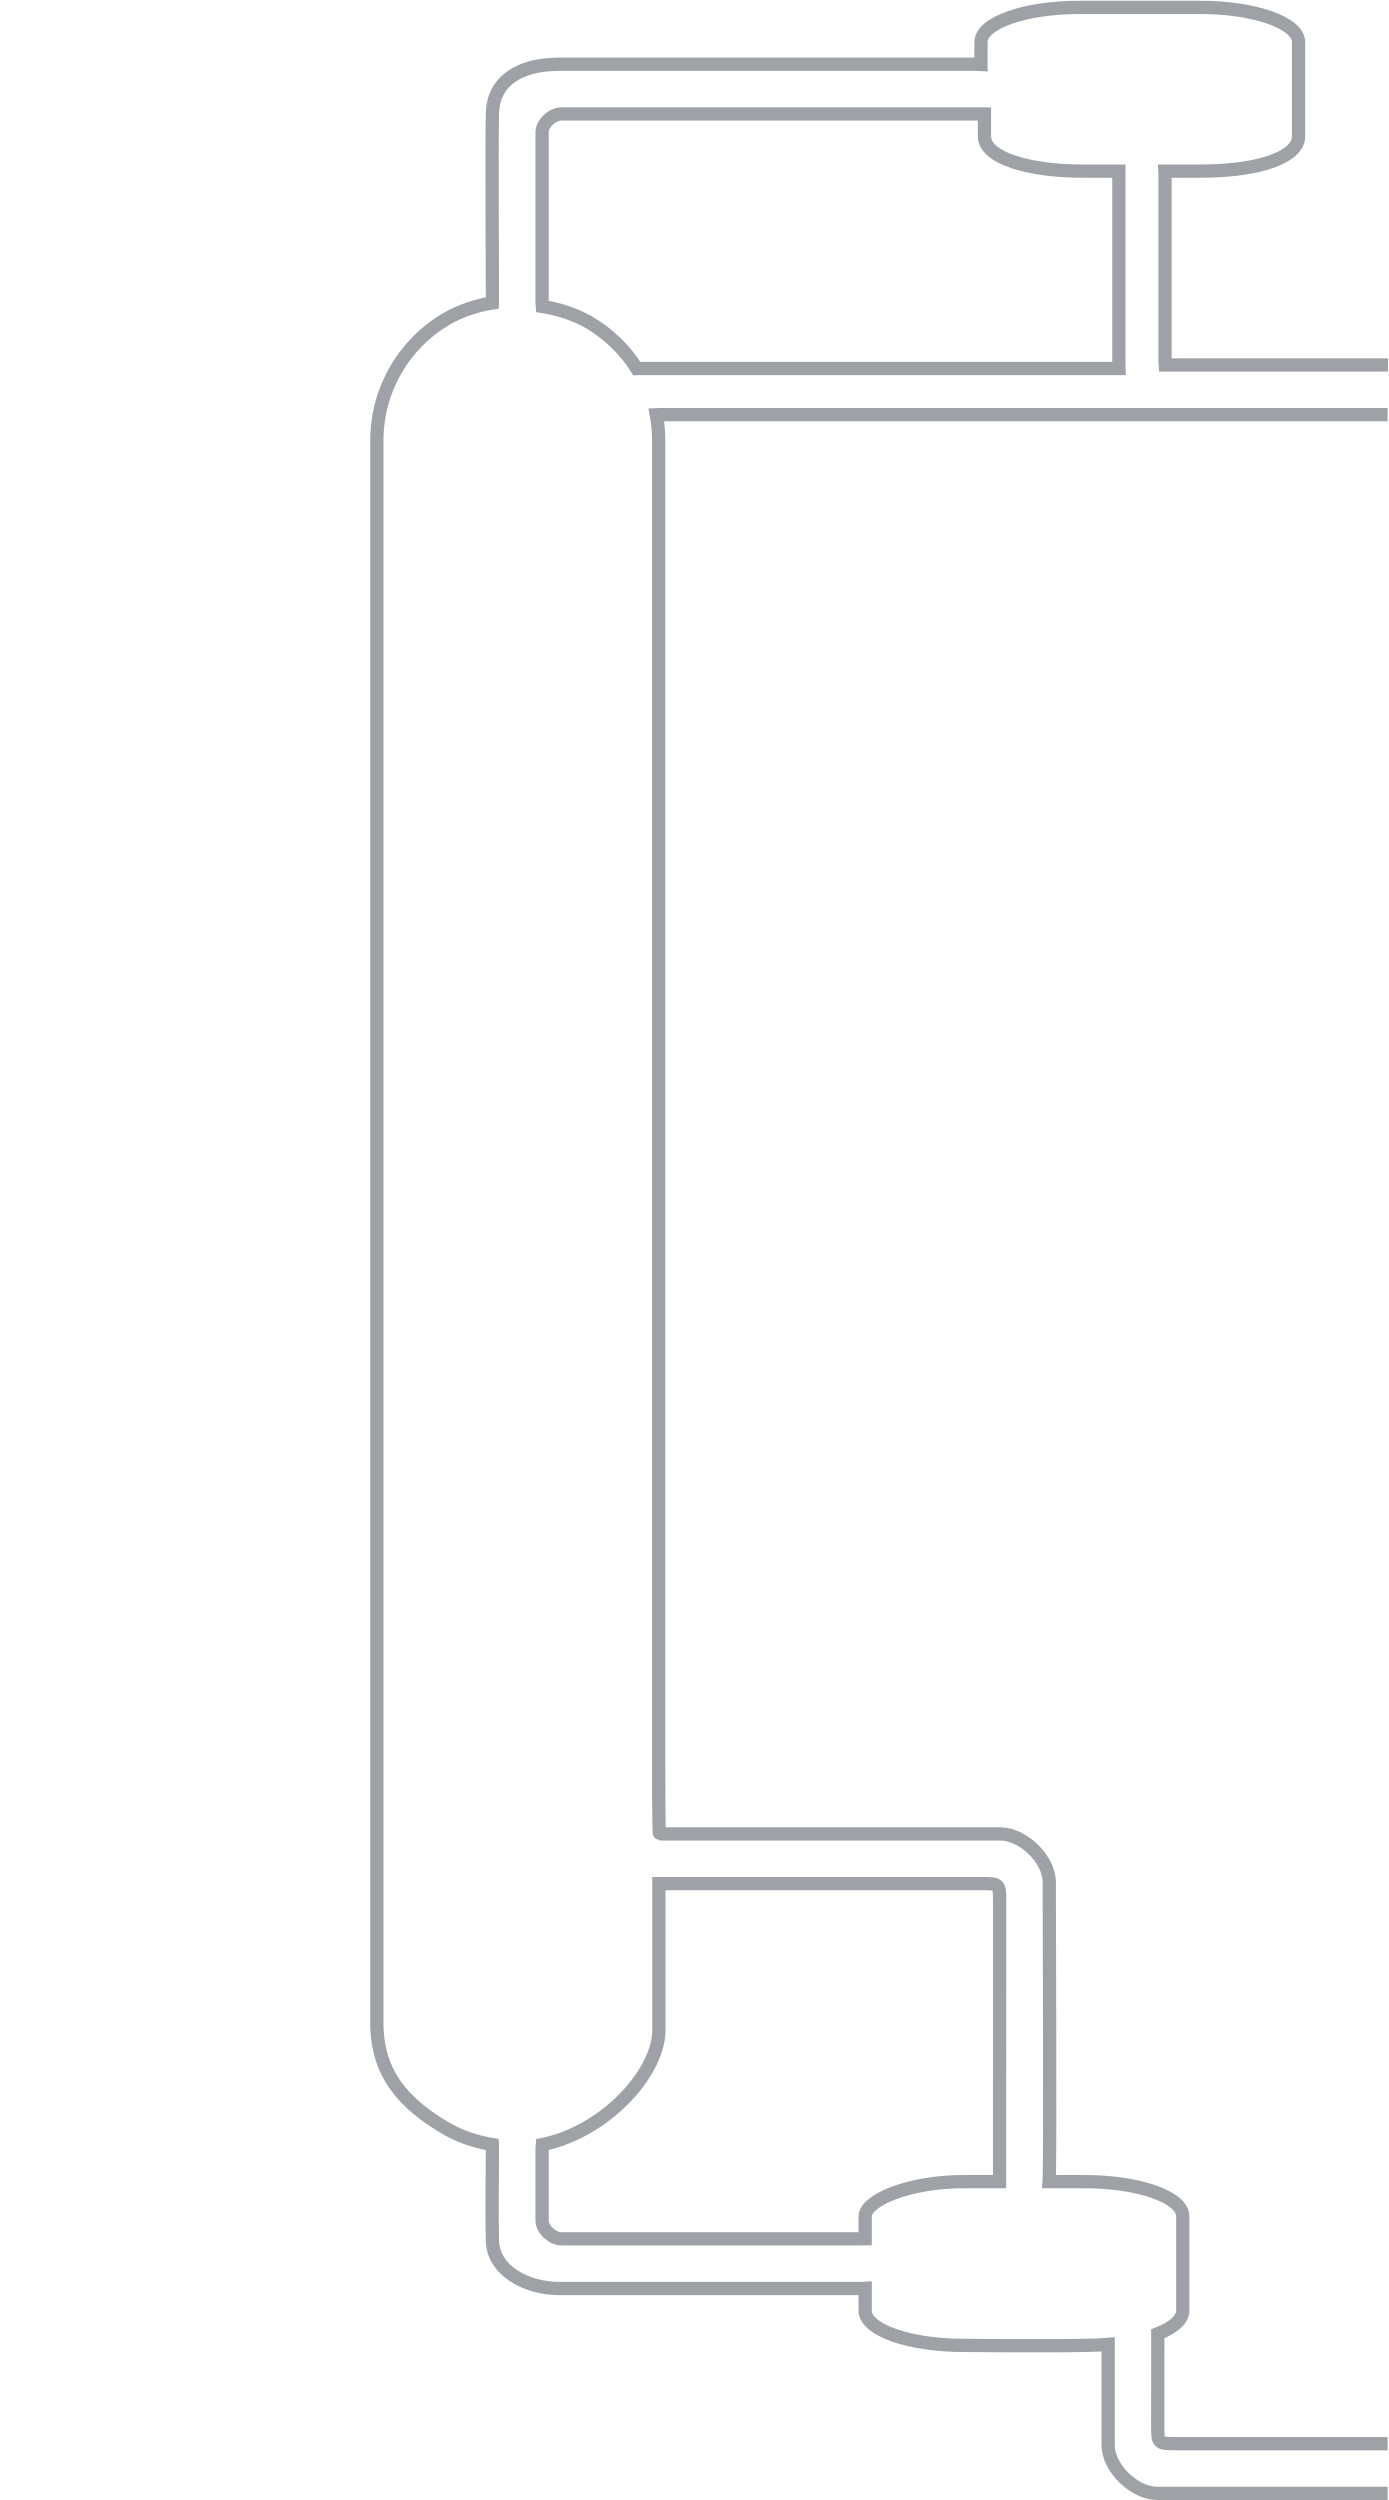
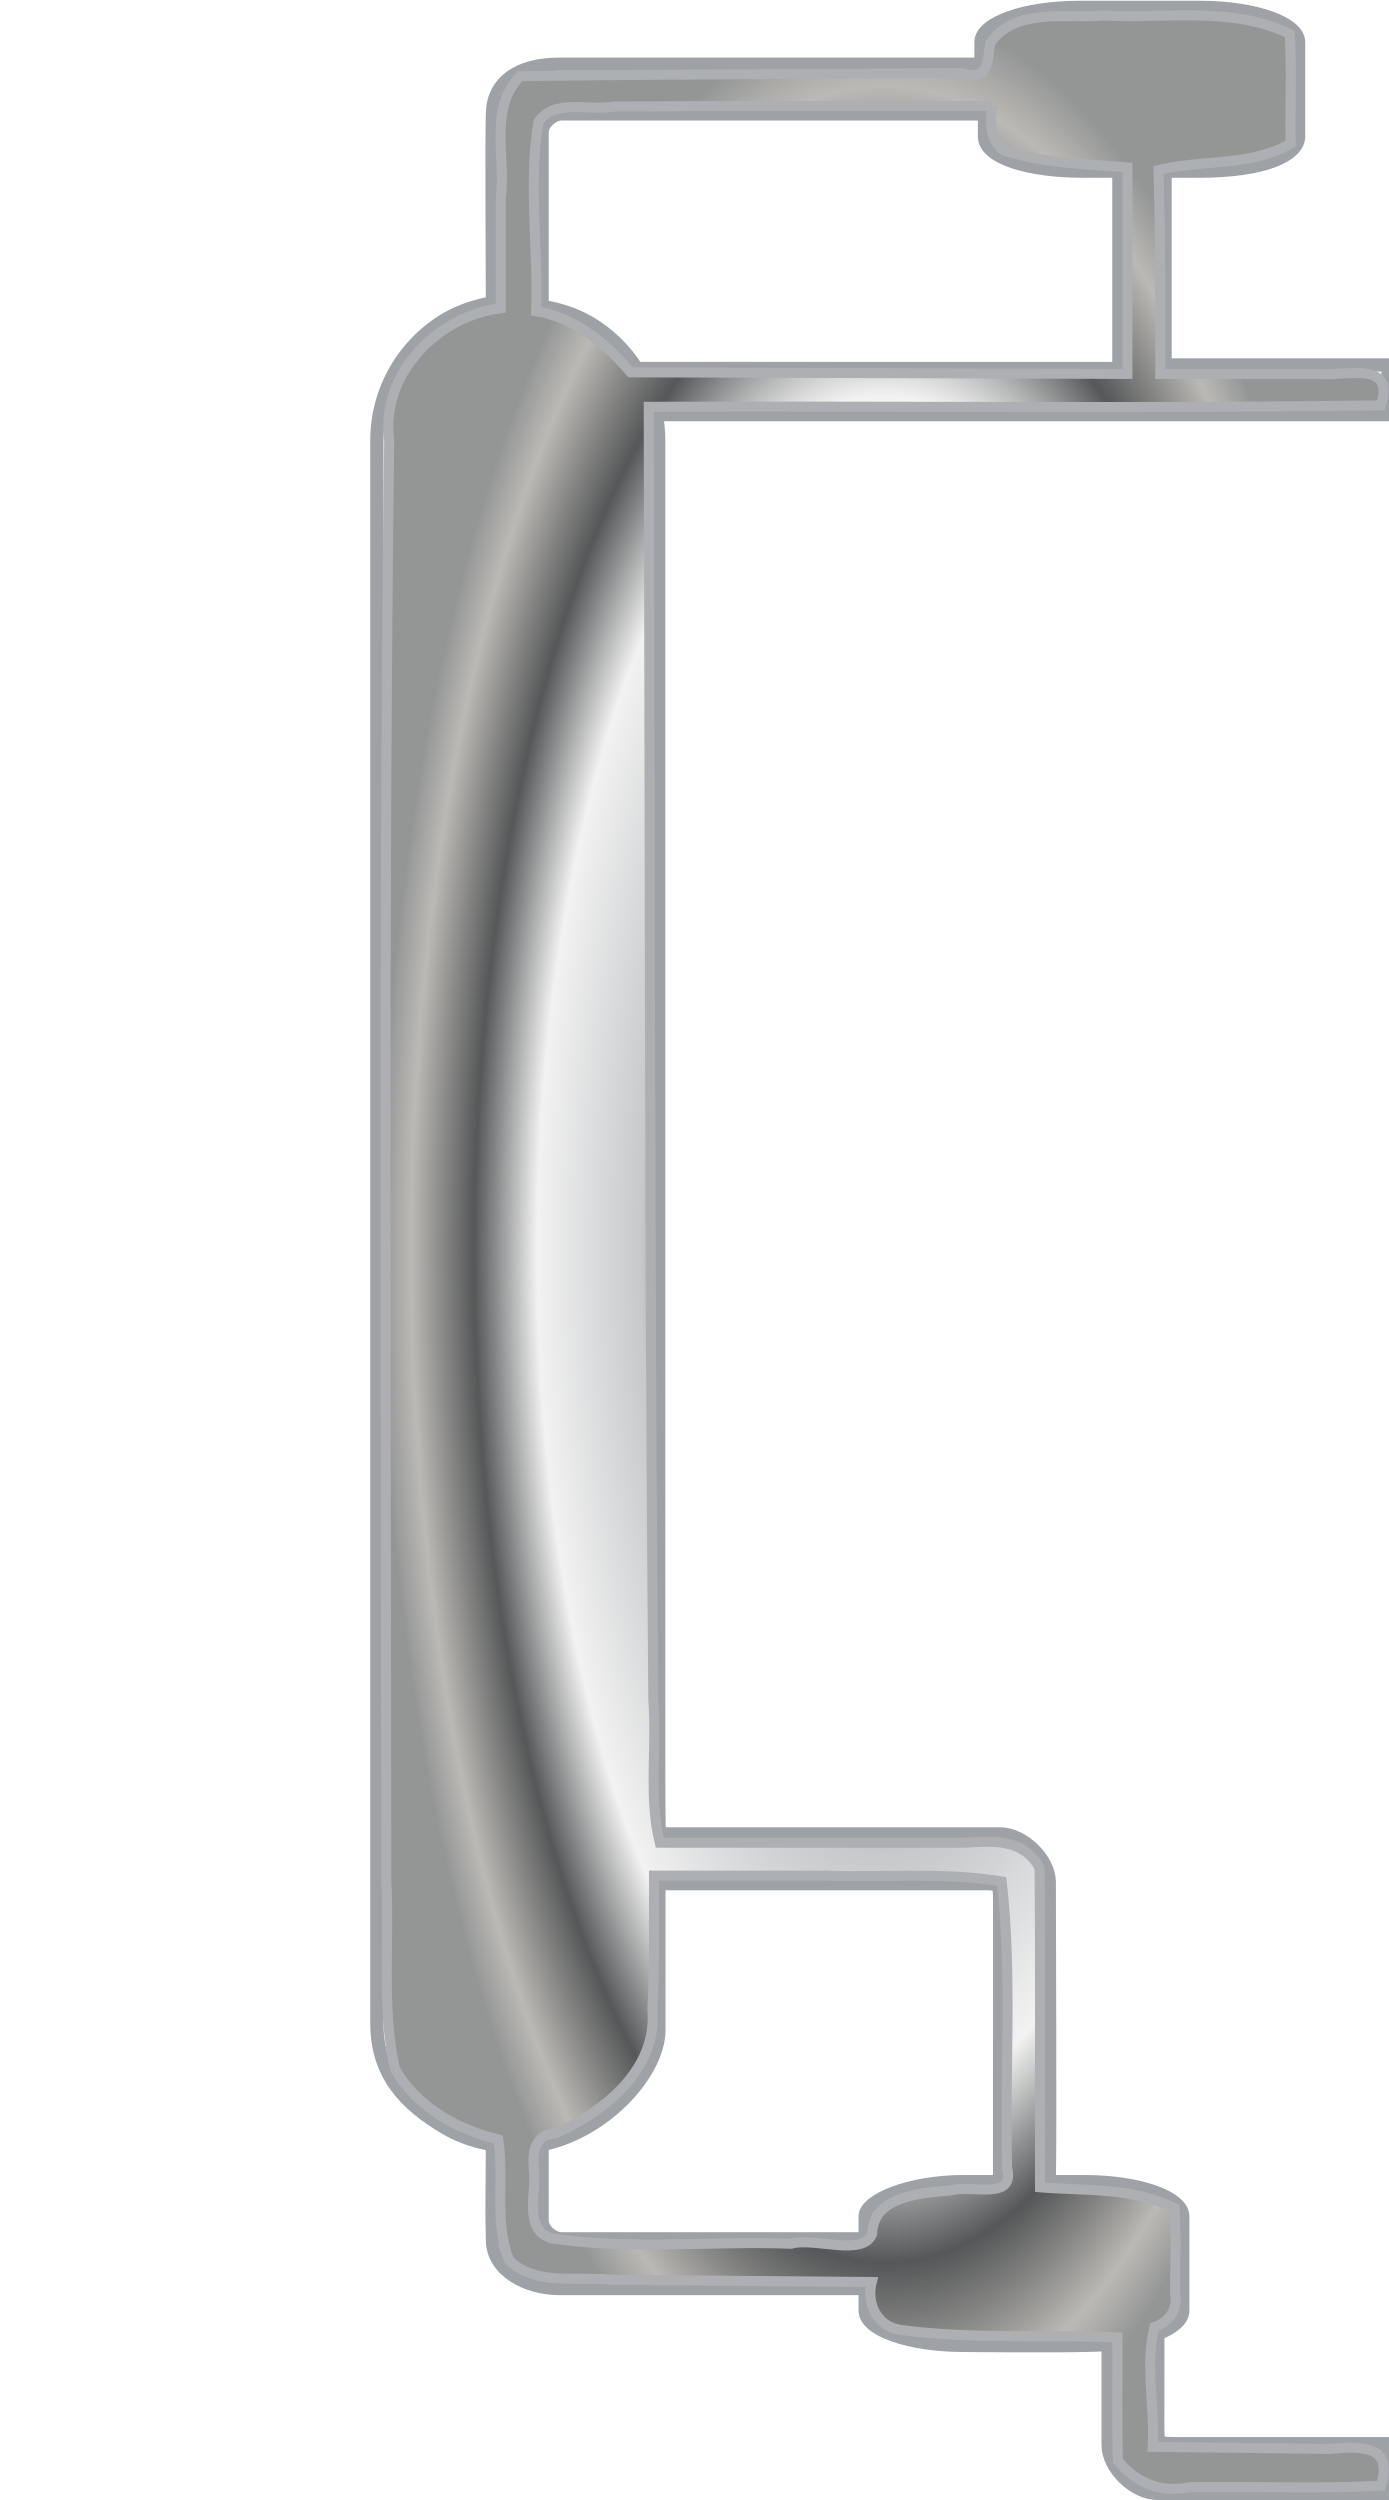
- <svg xmlns="http://www.w3.org/2000/svg" width="209.316mm" height="377mm" viewBox="0 0 209.316 377" version="1.1" id="svg5203">
-   <defs id="defs5197" />
+ <svg xmlns="http://www.w3.org/2000/svg" xmlns:xlink="http://www.w3.org/1999/xlink" width="209.316mm" height="377mm" viewBox="0 0 209.316 377" version="1.1" id="svg5203">
+   <defs id="defs5197">
+     <linearGradient y2="-513.563" x2="234" y1="-513.563" x1="152" gradientTransform="matrix(0.2645833,0,0,0.2645833,105.8368,173.8979)" gradientUnits="userSpaceOnUse" id="linearGradient4595" xlink:href="#linearGradient5678" />
+     <linearGradient id="linearGradient5678">
+       <stop style="stop-color:#1a1b1f;stop-opacity:1" offset="0" id="stop5680" />
+       <stop id="stop5682" offset="0.376" style="stop-color:#7e7e81;stop-opacity:1;" />
+       <stop style="stop-color:#c7c9cb;stop-opacity:1;" offset="0.485" id="stop5684" />
+       <stop id="stop5686" offset="0.689" style="stop-color:#f2f2f2;stop-opacity:1;" />
+       <stop style="stop-color:#555758;stop-opacity:1;" offset="0.814" id="stop5688" />
+       <stop id="stop5690" offset="0.939" style="stop-color:#bbb9b5;stop-opacity:1;" />
+       <stop style="stop-color:#949696;stop-opacity:1;" offset="1" id="stop5692" />
+     </linearGradient>
+     <radialGradient xlink:href="#linearGradient5678" id="radialGradient5949" cx="504.192" cy="713.595" fx="504.192" fy="713.595" r="287.343" gradientTransform="matrix(1,0,0,2.4632,0,-1044.132)" gradientUnits="userSpaceOnUse" />
+   </defs>
  <g id="layer1" transform="translate(104.6582,134.8752)">
    <path d="m -8.176,-79.309 h 72.262 l -0.016,-0.48 v -28.982 -0.297 h -5.436 c -8.218,0 -14.834,-1.998 -14.834,-5.238 v -3.377 l -0.555,-0.011 h -63.246 c -1.335,0 -2.909,1.417 -2.909,2.752 v 25.807 l 0.041,0.469 c 2.517,0.402 4.891,1.199 6.912,2.329 3.031,1.75 5.525,4.184 7.333,7.043 z" style="fill:none;stroke:#9ea1a6;stroke-width:2;stroke-linecap:butt;stroke-linejoin:miter;stroke-miterlimit:4;stroke-dasharray:none;stroke-opacity:1" id="path4544-4-5-1-5" />
    <path d="m 46.09,151.887 c 0,3.255 -0.012,38.677 -0.012,41.931 v 0.297 h -5.436 c -8.218,0 -14.834,2.809 -14.834,5.238 v 3.377 l -0.555,0.011 h -45.254 c -1.335,0 -2.909,-1.417 -2.909,-2.752 v -10.99 l 0.041,-0.469 c 9.316,-1.889 17.353,-10.533 17.572,-17.045 V 149.174 H 43.188 c 2.89,0 2.898,-0.003 2.898,2.713 z" style="fill:none;stroke:#9ea1a6;stroke-width:2;stroke-linecap:butt;stroke-linejoin:miter;stroke-miterlimit:4;stroke-dasharray:none;stroke-opacity:1" id="path4544-4-5-9-1-5" />
-     <path id="path4546-8-7-9-1-7-3" style="fill:none;stroke:#9ea1a6;stroke-width:2;stroke-linecap:butt;stroke-linejoin:miter;stroke-miterlimit:4;stroke-dasharray:none;stroke-opacity:1" d="m -37.201,-86.865 c -6.574,3.796 -10.624,10.81 -10.624,18.401 V 44.876 c 0,0 1.98e-4,75.973 -2.01e-4,86.866 -2.01e-4,10.893 0,38.49 0,38.49 0,7.591 4.05,12.174 10.624,15.969 m 2.01e-4,-273.066 c 2.104,-1.183 4.418,-1.944 6.783,-2.328 l 0.019,-0.47 c 0,-4.622 -0.128,-23.534 0,-28.155 0.13,-4.711 3.879,-7.367 10.031,-7.367 h 63.087 l 0.555,0.032 v -3.37 c 0,-2.902 6.616,-5.238 14.834,-5.238 h 18.226 c 8.218,0 14.834,2.336 14.834,5.238 v 14.219 c 0,2.902 -5.279,5.218 -14.834,5.238 h -5.319 l 0.018,0.297 v 28.519 l 0.031,0.414 h 33.594 m -0.067,7.492 H -5.188 l -0.496,0.019 c 0.233,1.261 0.354,2.554 0.354,3.863 V 44.875 c 0,0 10e-5,75.975 -1.01e-4,86.868 -2.64e-4,10.893 0,-1.217 0,-1.217 0.027,1.299 -0.03,11.155 0.142,11.155 H 46.176 c 3.458,0 7.394,3.819 7.394,7.278 0,5.377 0.149,39.908 0,44.859 0,0.099 -0.018,0.297 -0.018,0.297 H 58.87 c 8.218,0 14.834,2.336 14.834,5.238 v 14.219 c 0,1.346 -1.424,2.571 -3.772,3.497 l 0.01,0.438 c 0,3.254 -0.012,10.157 -0.012,13.411 0,2.716 0.01,2.713 2.898,2.713 h 31.763 m 0.01,7.492 h -34.761 c -3.458,0 -7.394,-3.819 -7.394,-7.278 v -14.86 -0.329 c -1.145,0.099 -2.384,0.127 -3.576,0.152 -6.074,0.129 -18.226,0 -18.226,0 -8.218,0 -14.834,-2.336 -14.834,-5.239 v -3.37 l -0.555,0.032 h -45.624 c -4.827,0 -10.031,-2.654 -10.031,-7.367 -0.128,-4.621 0,-9.245 0,-13.867 l -0.019,-0.47 c -2.365,-0.385 -4.679,-1.145 -6.783,-2.328" />
+     <path id="path4546-8-7-9-1-7-3" style="fill:none;stroke:#9ea1a6;stroke-width:2;stroke-linecap:butt;stroke-linejoin:miter;stroke-miterlimit:4;stroke-dasharray:none;stroke-opacity:1" d="m -37.201,-86.865 c -6.574,3.796 -10.624,10.81 -10.624,18.401 V 44.876 c 0,0 1.98e-4,75.973 -2.01e-4,86.866 -2.01e-4,10.893 0,38.49 0,38.49 0,7.591 4.05,12.174 10.624,15.969 m 2.01e-4,-273.066 c 2.104,-1.183 4.418,-1.944 6.783,-2.328 l 0.019,-0.47 c 0,-4.622 -0.128,-23.534 0,-28.155 0.13,-4.711 3.879,-7.367 10.031,-7.367 h 63.087 l 0.555,0.032 v -3.37 c 0,-2.902 6.616,-5.238 14.834,-5.238 h 18.226 c 8.218,0 14.834,2.336 14.834,5.238 v 14.219 c 0,2.902 -5.279,5.218 -14.834,5.238 h -5.319 l 0.018,0.297 v 28.519 l 0.031,0.414 h 33.594 l -0.067,7.492 H -5.188 l -0.496,0.019 c 0.233,1.261 0.354,2.554 0.354,3.863 V 44.875 c 0,0 10e-5,75.975 -1.01e-4,86.868 -2.64e-4,10.893 0,-1.217 0,-1.217 0.027,1.299 -0.03,11.155 0.142,11.155 H 46.176 c 3.458,0 7.394,3.819 7.394,7.278 0,5.377 0.149,39.908 0,44.859 0,0.099 -0.018,0.297 -0.018,0.297 H 58.87 c 8.218,0 14.834,2.336 14.834,5.238 v 14.219 c 0,1.346 -1.424,2.571 -3.772,3.497 l 0.01,0.438 c 0,3.254 -0.012,10.157 -0.012,13.411 0,2.716 0.01,2.713 2.898,2.713 h 31.763 l 0.01,7.492 h -34.761 c -3.458,0 -7.394,-3.819 -7.394,-7.278 v -14.86 -0.329 c -1.145,0.099 -2.384,0.127 -3.576,0.152 -6.074,0.129 -18.226,0 -18.226,0 -8.218,0 -14.834,-2.336 -14.834,-5.239 v -3.37 l -0.555,0.032 h -45.624 c -4.827,0 -10.031,-2.654 -10.031,-7.367 -0.128,-4.621 0,-9.245 0,-13.867 l -0.019,-0.47 c -2.365,-0.385 -4.679,-1.145 -6.783,-2.328" />
+     <path style="fill:url(#radialGradient5949);fill-opacity:1.0;stroke:#aeafb2;stroke-width:5.714;stroke-miterlimit:4;stroke-dasharray:none;stroke-opacity:1" d="M 629.424,8.865 C 608.167,10.571 578.369,4.154 564.352,24.585 c -1.588,11.098 -0.952,21.831 -16.339,17.033 -83.805,0.693 -167.792,0.61 -251.485,1.796 -18.231,18.151 -8.032,46.878 -11.093,69.559 -0.014,20.9 -0.002,41.801 -0.006,62.701 -35.795,4.276 -68.687,37.487 -63.61,75 -3.341,273.319 -1.736,546.685 -1.663,820.022 1.971,35.951 -2.889,73.104 4.905,108.382 12.044,21.564 35.471,34.756 58.962,40.312 3.367,22.559 -2.498,47.267 6.127,68.733 14.629,15.047 39.135,9.008 58.024,11.262 49.56,0.466 99.123,0.793 148.683,1.255 -3.189,12.601 3.32,25.709 16.925,27.344 40.711,5.431 82.104,2.52 123.075,4.269 0.2,23.424 -0.386,47.021 0.285,70.34 10.79,12.738 24.269,18.393 40.954,14.978 36.198,-0.535 73.282,1.068 108.929,-0.798 7.387,-23.648 -11.491,-22.514 -29.356,-21.028 -33.554,-0.394 -67.107,-0.791 -100.66,-1.187 1.326,-22.48 -4.537,-46.331 0.971,-68.192 8.442,-2.947 13.553,-10.17 11.769,-19.559 -0.009,-16.029 0.703,-32.423 -0.352,-48.203 -23.588,-12.112 -51.042,-9.856 -76.657,-11.925 -0.157,-60.704 0.312,-121.533 -0.234,-182.16 -9.379,-16.761 -26.432,-15.287 -43.158,-14.258 -57.777,0 -115.554,0 -173.331,0 -6.46,-26.178 -1.571,-54.373 -3.653,-81.255 -2.204,-245.71 -1.866,-491.432 -2.614,-737.149 138.982,-0.533 278.846,1.065 417.277,-0.798 8.249,-25.839 -19.293,-16.511 -35.084,-17.941 -30.21,0 -60.42,0 -90.631,0 0.189,-38.488 0.029,-78.333 -0.993,-116.155 24.441,-6.129 52.619,-1.937 75.279,-15.095 -0.348,-20.782 0.688,-41.99 -0.508,-62.511 C 702.284,3.321 664.502,10.743 629.424,8.865 Z M 565.429,60.428 c -1.396,10.75 -1.139,25.488 12.796,27.054 20.915,5.885 42.844,6.13 64.347,7.958 0,39.226 0,78.452 0,117.679 -94.384,-0.302 -188.769,-0.603 -283.153,-0.904 -14.121,-16.628 -31.679,-31.132 -53.834,-34.883 1.233,-35.758 -4.527,-72.633 1.289,-107.801 9.019,-13.631 29.11,-6.097 42.617,-8.794 71.976,-0.6 143.96,-0.179 215.938,-0.307 z M 469.943,1068.999 c 33.522,1.219 67.981,-2.214 100.982,3.365 6.16,53.939 1.609,108.871 3.075,163.164 4.772,19.034 -20.38,9.508 -32.215,12.885 -16.192,1.545 -44.083,2.796 -44.668,24.696 -5.027,13.361 -32.559,1.928 -46.27,5.722 -45.37,-1.754 -91.412,3.689 -136.401,-3.086 -16.699,-4.801 -8.234,-27.251 -10.24,-39.364 -0.773,-9.147 0.377,-20.015 11.992,-20.296 28.038,-12.186 58.498,-36.528 55.67,-70.463 1.334,-25.52 0.71,-51.083 0.871,-76.624 32.401,0 64.803,0 97.204,0 z" id="path823" transform="matrix(0.2645833,0,0,0.2645833,-104.6582,-134.8752)" />
  </g>
</svg>
